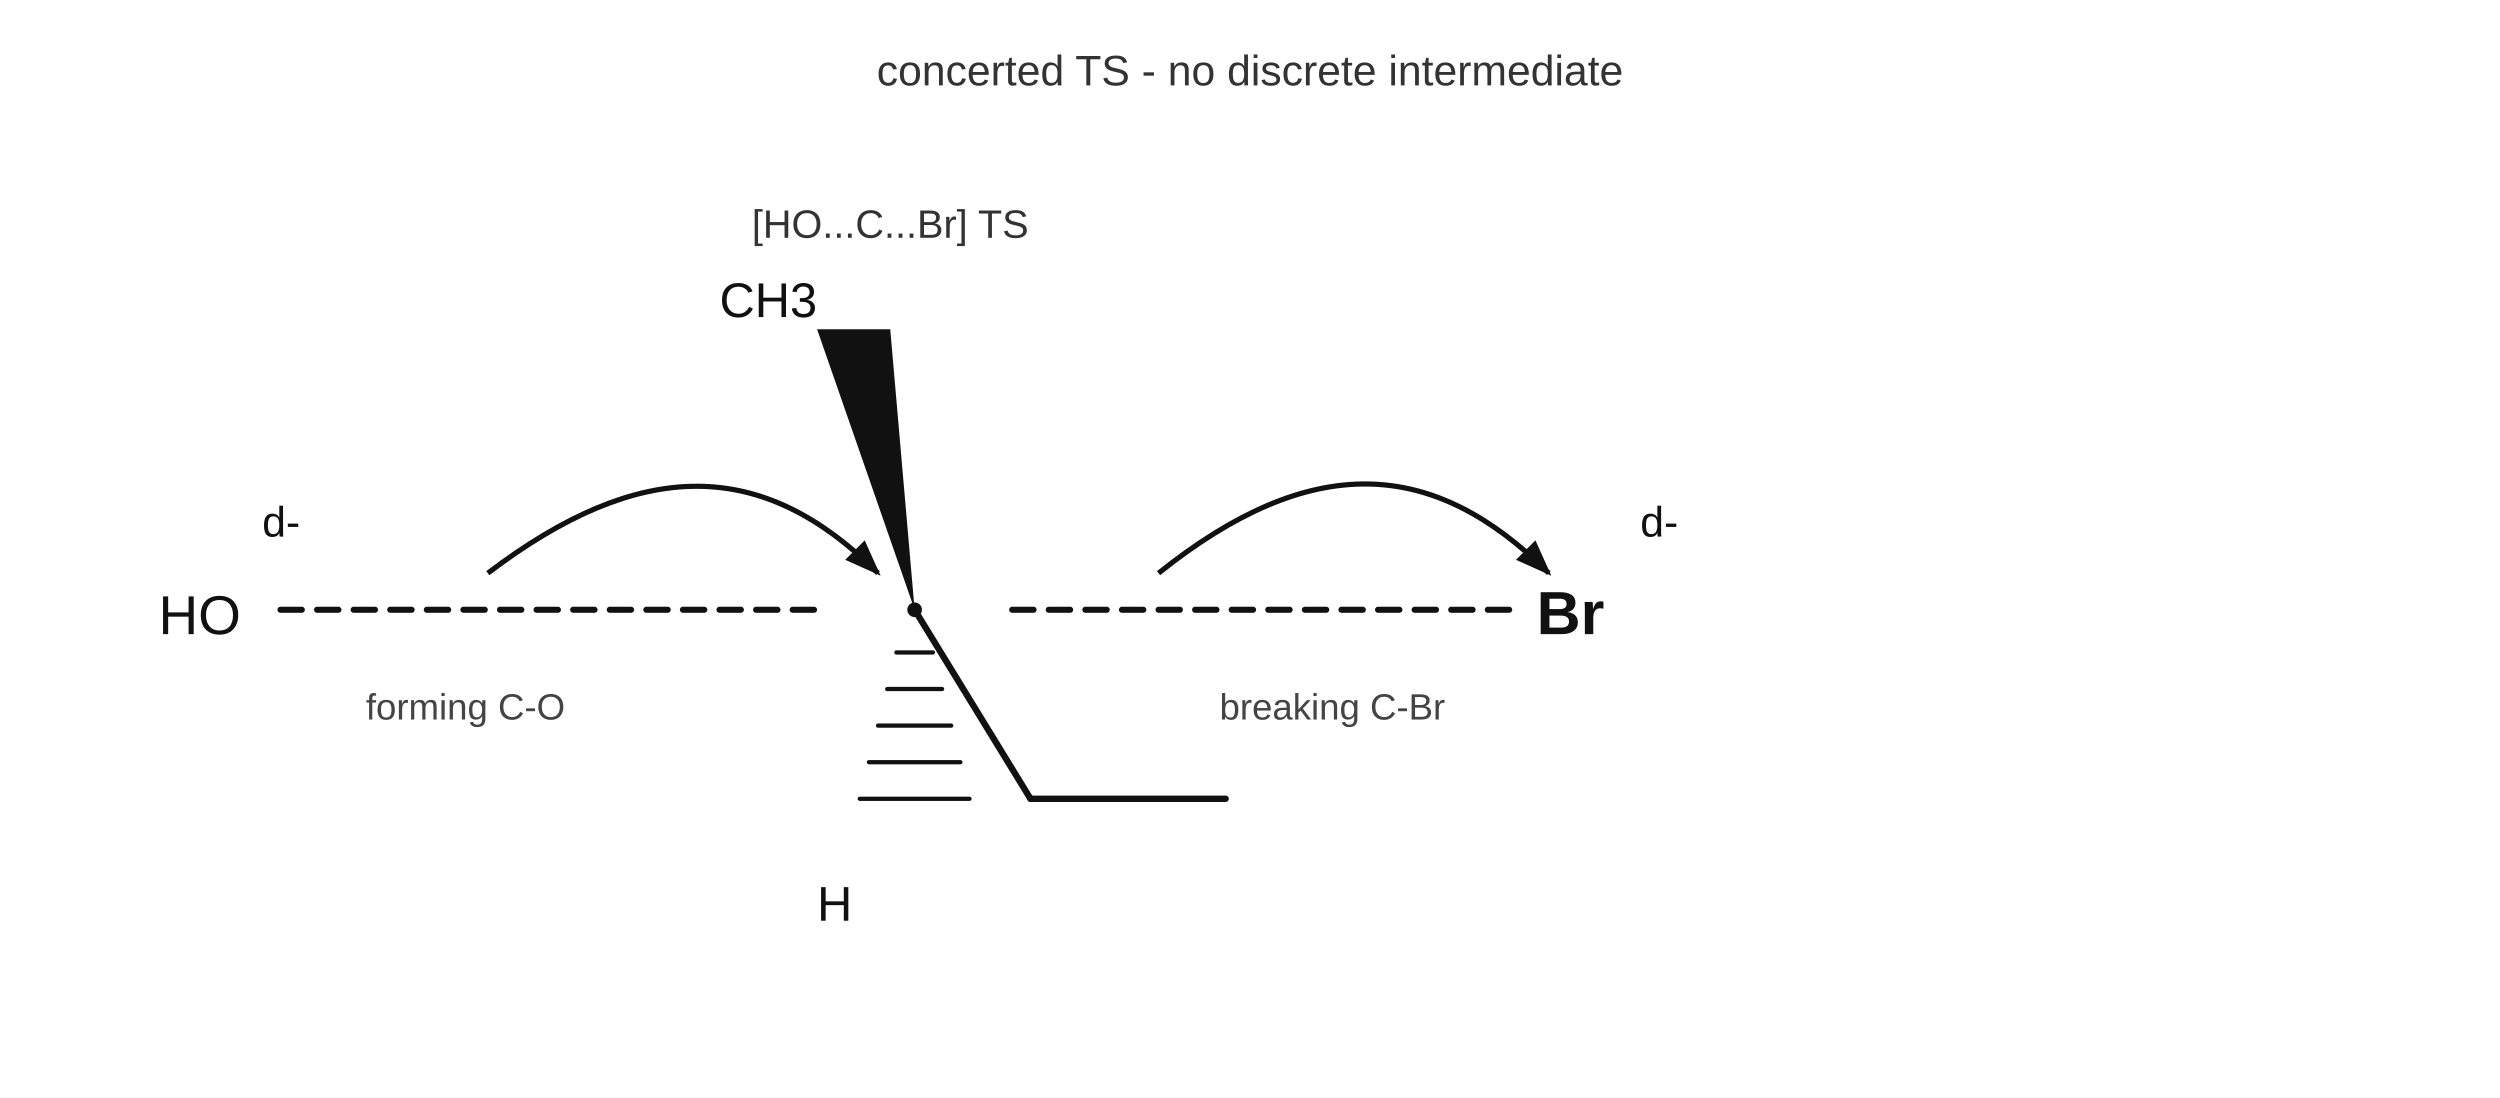
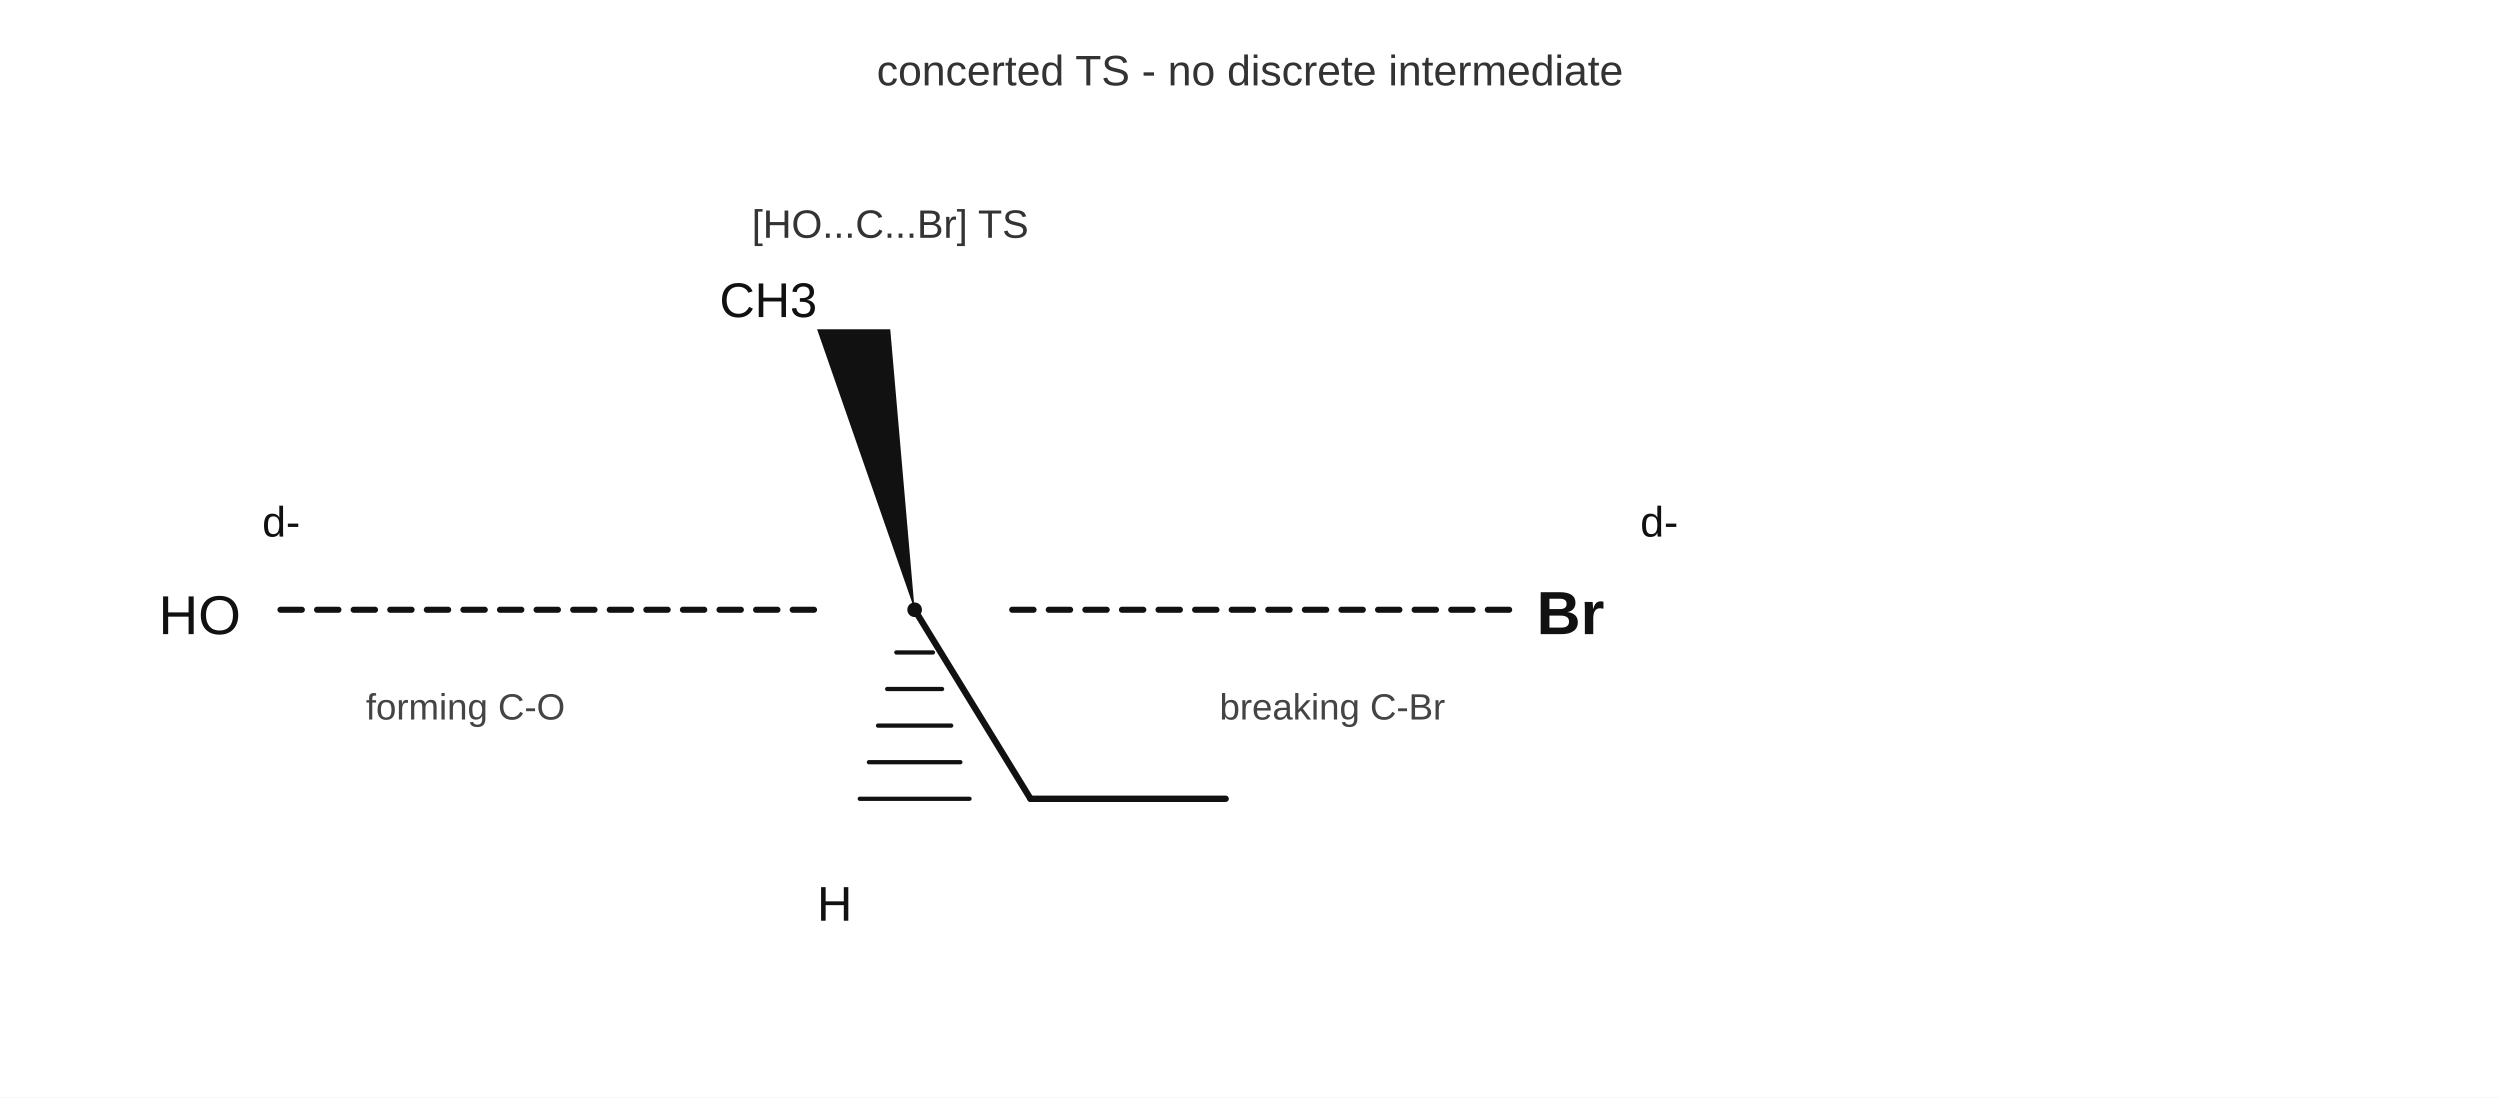
<svg xmlns="http://www.w3.org/2000/svg" viewBox="0 0 820 360" width="820" height="360" role="img">
  <defs>
    <marker id="electron-arrow" viewBox="0 0 10 10" refX="9" refY="5" markerWidth="7" markerHeight="7" orient="auto">
      <path d="M 0 1.2 L 10 5 L 0 8.8 Z" fill="#111111" />
    </marker>
  </defs>
  <rect x="0" y="0" width="820" height="360" fill="#ffffff" />
  <g id="conditions">
    <text x="410" y="28" text-anchor="middle" font-family="Arial, Helvetica, sans-serif" font-size="14" fill="#333333">concerted TS - no discrete intermediate</text>
  </g>
  <g id="intermediate-1">
    <text x="52" y="208" font-family="Arial, Helvetica, sans-serif" font-size="18" fill="#111111">HO</text>
    <text x="86" y="176" font-family="Arial, Helvetica, sans-serif" font-size="14" fill="#111111">d-</text>
    <line x1="92" y1="200" x2="268" y2="200" stroke="#111111" stroke-width="2.0" stroke-dasharray="7 5" stroke-linecap="round" />
    <circle cx="300" cy="200" r="2.4" fill="#111111" />
    <line x1="332" y1="200" x2="498" y2="200" stroke="#111111" stroke-width="2.0" stroke-dasharray="7 5" stroke-linecap="round" />
    <text x="504" y="208" font-family="Arial, Helvetica, sans-serif" font-size="20" font-weight="600" fill="#111111">Br</text>
    <text x="538" y="176" font-family="Arial, Helvetica, sans-serif" font-size="14" fill="#111111">d-</text>
    <line x1="300" y1="200" x2="338" y2="262" stroke="#111111" stroke-width="2.1" stroke-linecap="round" />
    <line x1="338" y1="262" x2="402" y2="262" stroke="#111111" stroke-width="2.1" stroke-linecap="round" />
    <polygon points="300,200 268,108 292,108" fill="#111111" />
    <text x="236" y="104" font-family="Arial, Helvetica, sans-serif" font-size="16" fill="#111111">CH3</text>
    <g>
      <line x1="294" y1="214" x2="306" y2="214" stroke="#111111" stroke-width="1.4" stroke-linecap="round" />
      <line x1="291" y1="226" x2="309" y2="226" stroke="#111111" stroke-width="1.4" stroke-linecap="round" />
      <line x1="288" y1="238" x2="312" y2="238" stroke="#111111" stroke-width="1.4" stroke-linecap="round" />
      <line x1="285" y1="250" x2="315" y2="250" stroke="#111111" stroke-width="1.4" stroke-linecap="round" />
      <line x1="282" y1="262" x2="318" y2="262" stroke="#111111" stroke-width="1.4" stroke-linecap="round" />
    </g>
    <text x="268" y="302" font-family="Arial, Helvetica, sans-serif" font-size="16" fill="#111111">H</text>
    <text x="292" y="78" text-anchor="middle" font-family="Arial, Helvetica, sans-serif" font-size="13" fill="#333333">[HO...C...Br] TS</text>
  </g>
  <g id="electron-arrows">
-     <path d="M 160 188 C 210 150 250 150 288 188" fill="none" stroke="#111111" stroke-width="1.7" marker-end="url(#electron-arrow)" />
-     <path d="M 380 188 C 430 148 470 150 508 188" fill="none" stroke="#111111" stroke-width="1.7" marker-end="url(#electron-arrow)" />
+ 
  </g>
  <g id="labels">
    <text x="120" y="236" font-family="Arial, Helvetica, sans-serif" font-size="12" fill="#444444">forming C-O</text>
    <text x="400" y="236" font-family="Arial, Helvetica, sans-serif" font-size="12" fill="#444444">breaking C-Br</text>
  </g>
</svg>
